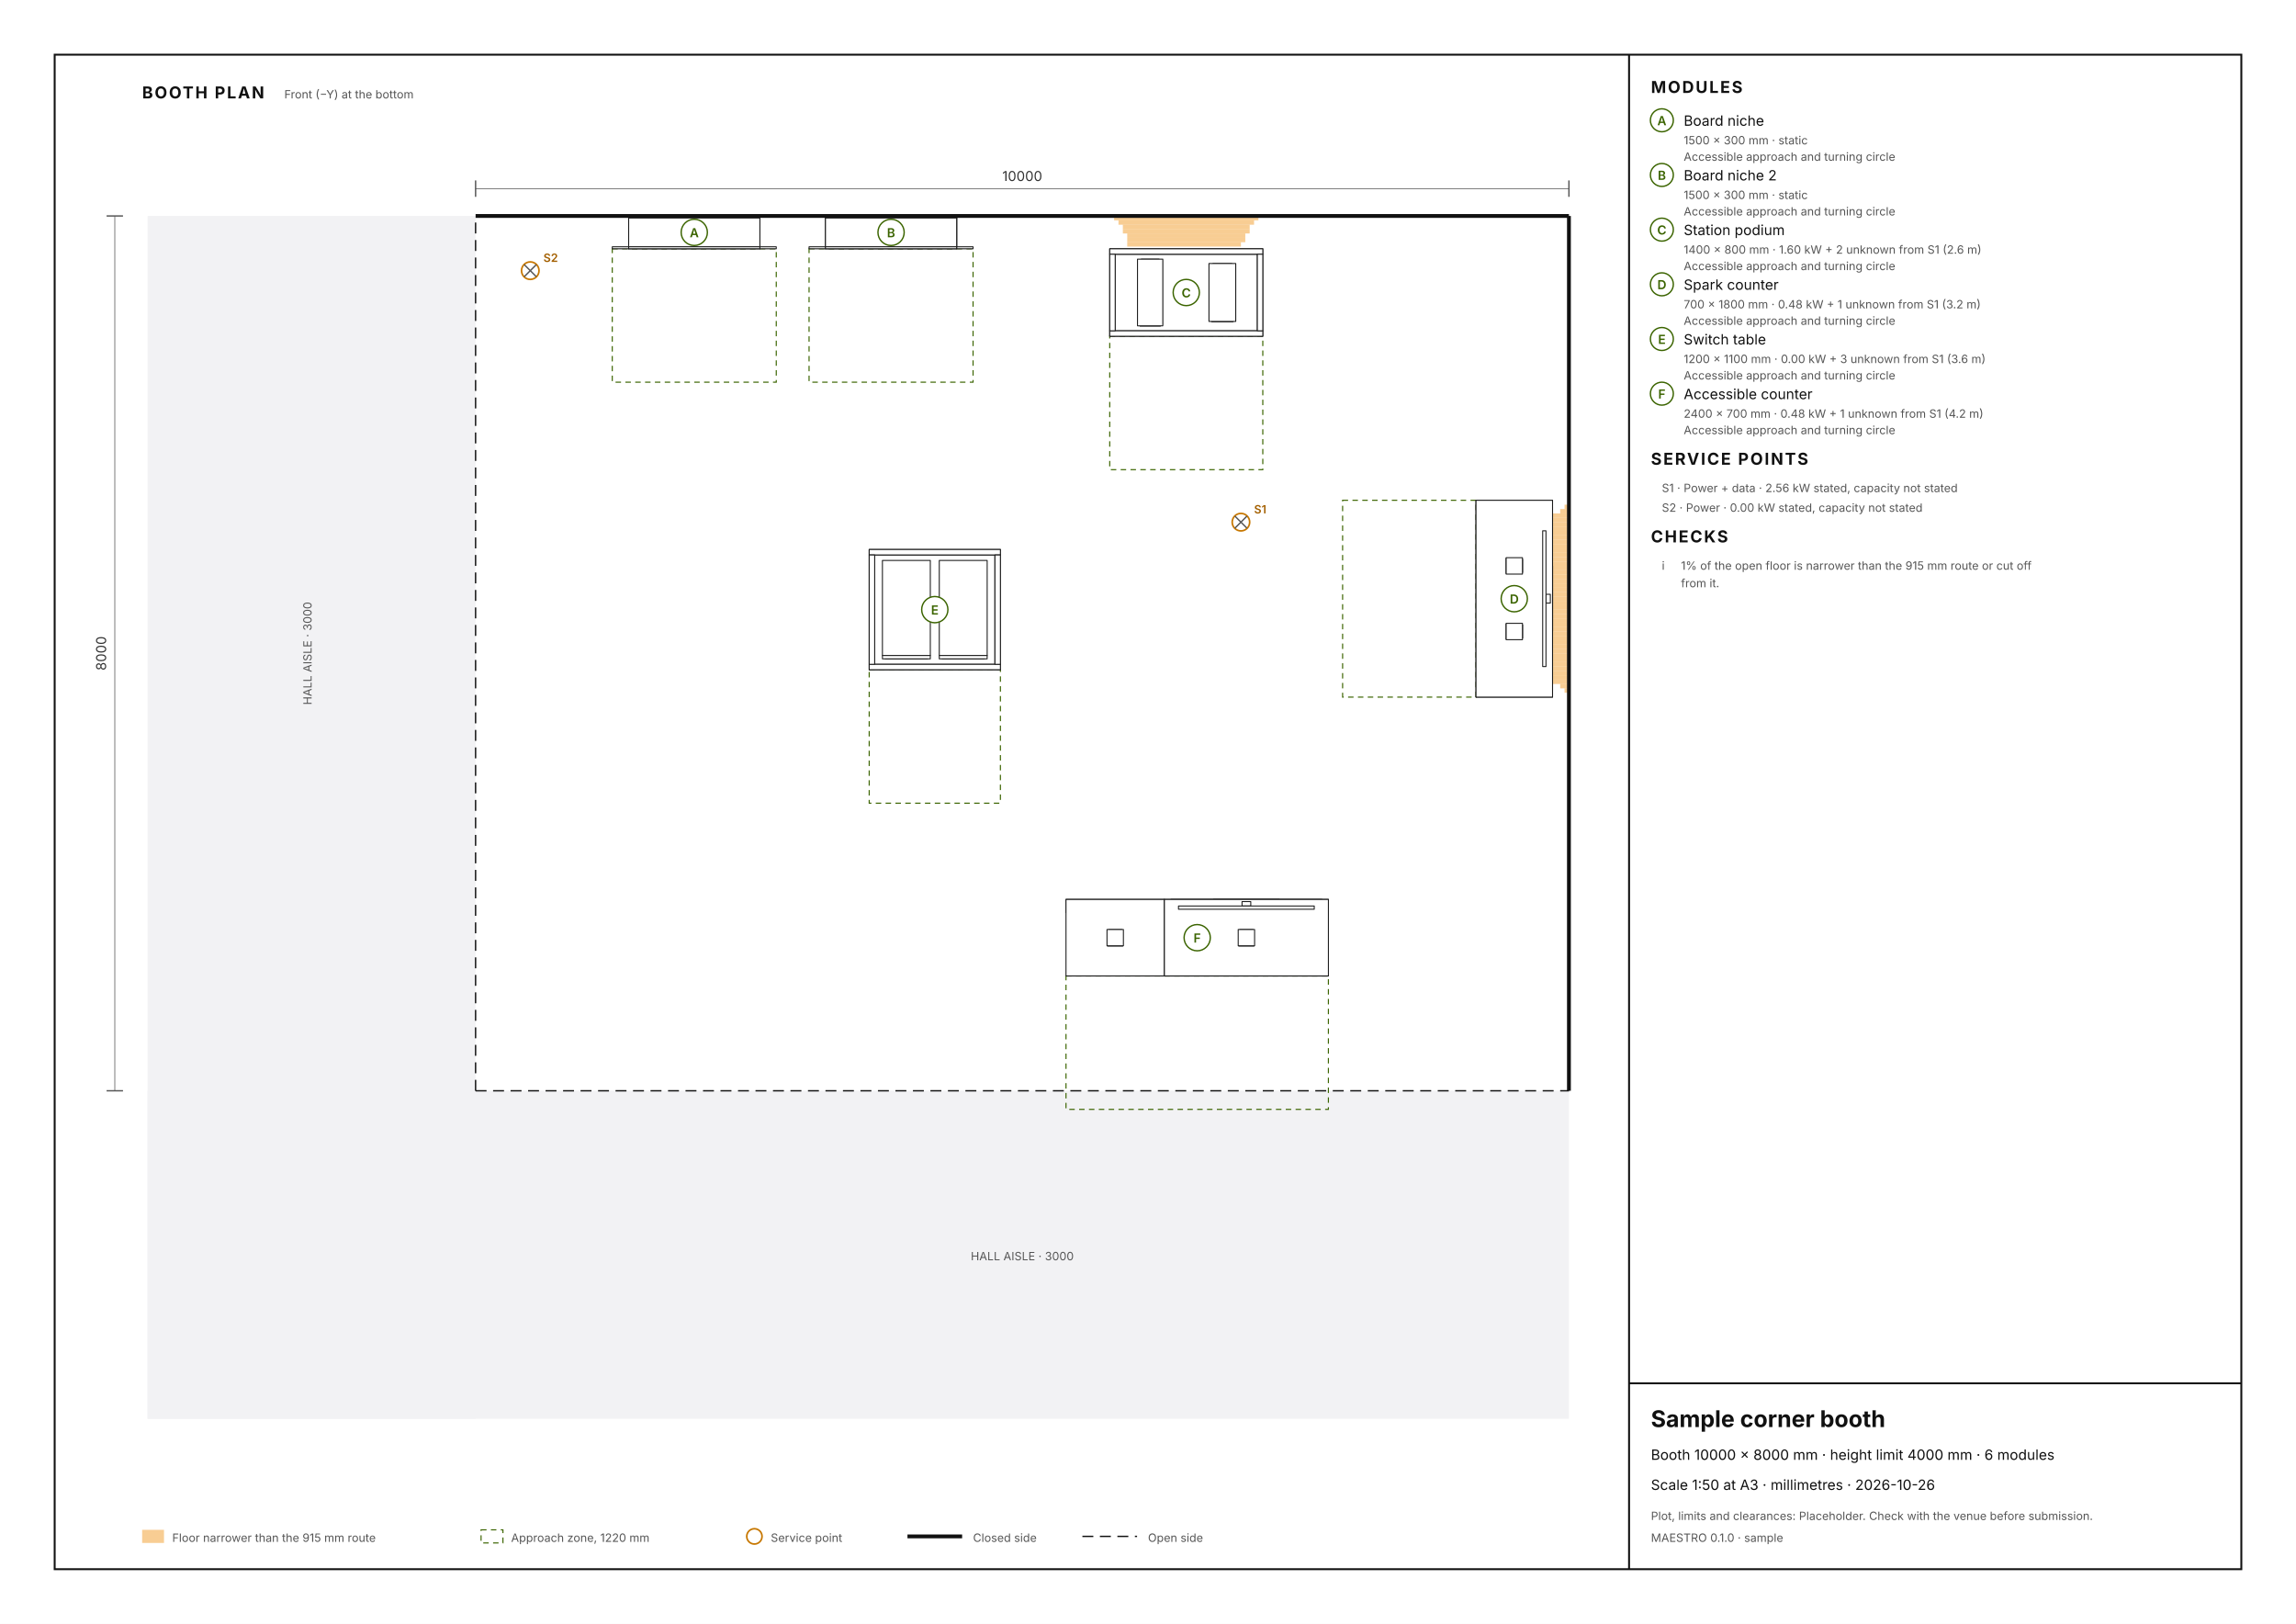
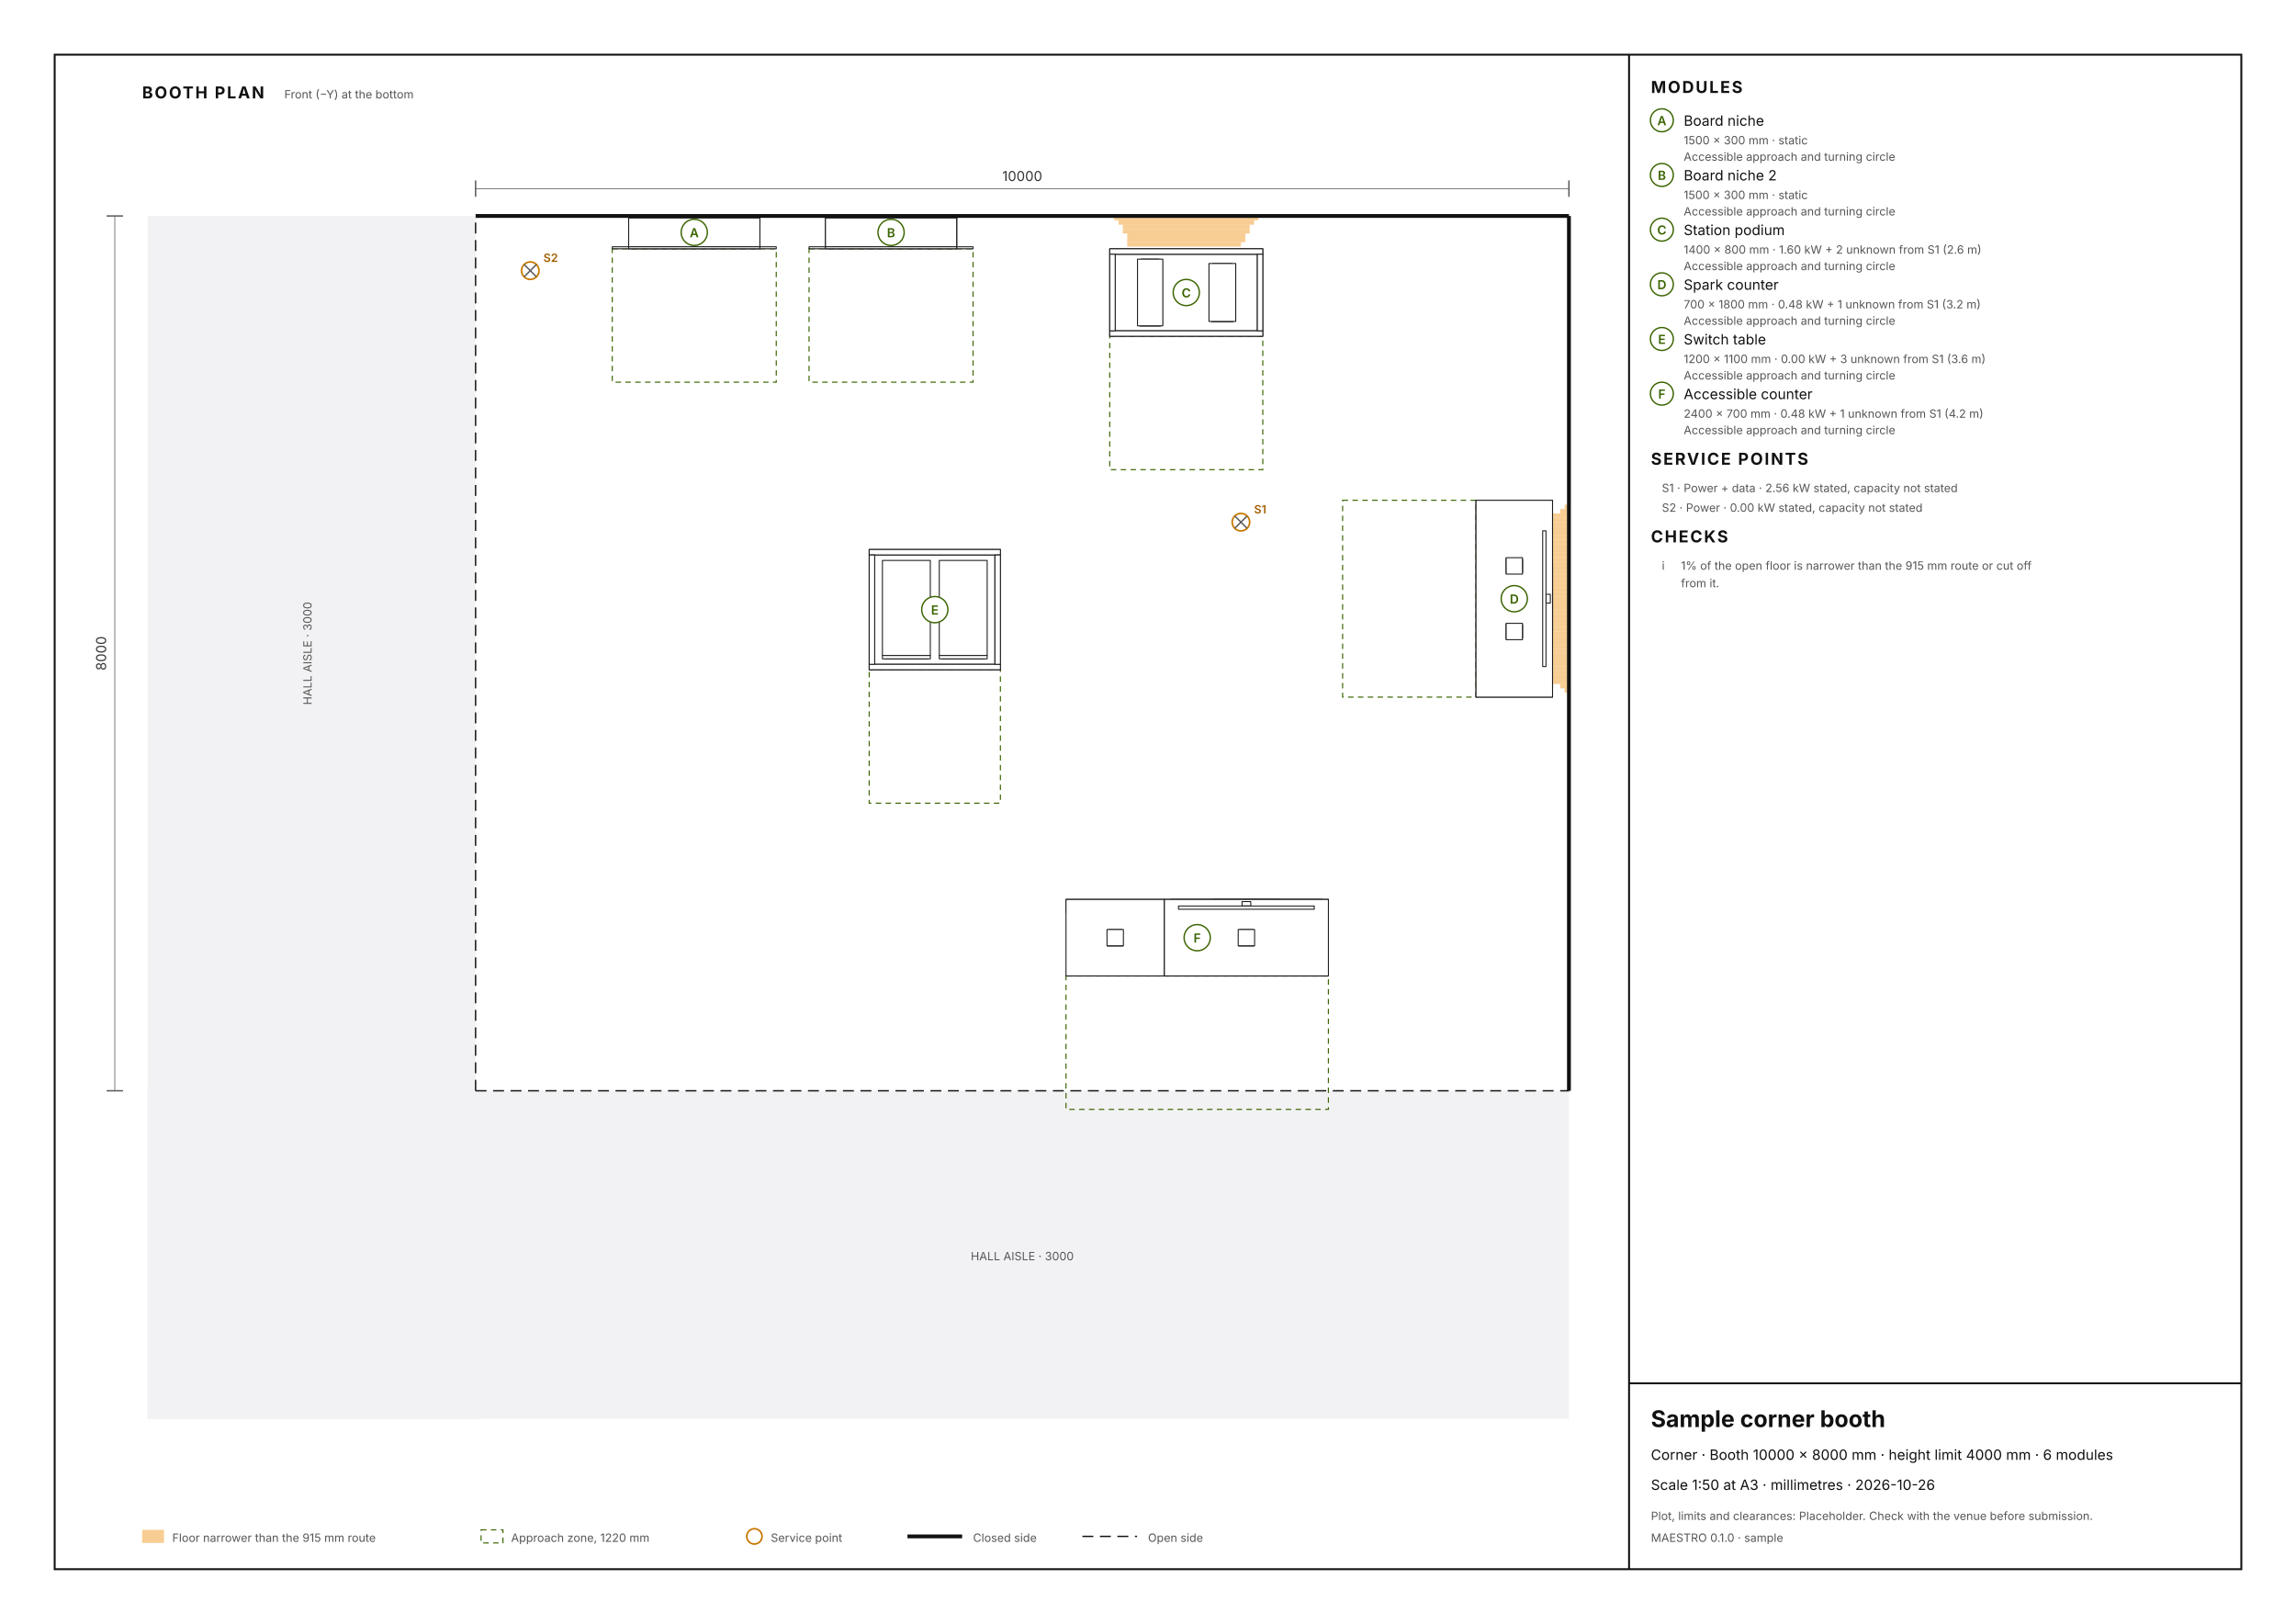
<svg xmlns="http://www.w3.org/2000/svg" width="420mm" height="297mm" viewBox="0 0 420 297">
  <style>
    .frame{stroke:#111;stroke-width:.35;fill:none}
    .part{fill:#fff;stroke:#1a1a1a;stroke-width:.18;stroke-linejoin:round}
    .floor{stroke:#1a1a1a;stroke-width:.5}
    .dim{stroke:#555;stroke-width:.13}
    .tick{stroke:#555;stroke-width:.25}
    .tag{fill:#fff;stroke:#3b6400;stroke-width:.25}
    text{font-family:Inter,Helvetica,Arial,sans-serif;fill:#111}
    .dimtext{font-size:2.5px;fill:#333}
    .tagtext{font-size:2.3px;font-weight:600;fill:#3b6400}
    .view{font-size:3px;font-weight:700;letter-spacing:.3px}
    .title{font-size:4.2px;font-weight:700}
    .small{font-size:2.6px}
    .tiny{font-size:2.1px;fill:#555}
    .note{font-size:2.1px;fill:#555}
    .wall{stroke:#111;stroke-width:.7;fill:none}
    .open{stroke:#111;stroke-width:.25;stroke-dasharray:2 1.2;fill:none}
    .aisle{fill:#f2f2f4;stroke:none}
    .column{fill:#555;stroke:#111;stroke-width:.25}
    .tight{fill:#f2a33a;fill-opacity:.55;stroke:none}
    .zone{fill:none;stroke:#3b6400;stroke-width:.2;stroke-dasharray:1 .8}
    .zone.bad{stroke:#d33;stroke-width:.35}
    .svc{fill:#fff;stroke:#c77700;stroke-width:.3}
    .svctext{font-size:2.1px;font-weight:600;fill:#a35f00}
    .err{fill:#d33}
    .warn{fill:#c77700}</style>
  <rect x="0" y="0" width="420" height="297" fill="#fff" />
  <rect x="10" y="10" width="400" height="277" class="frame" />
  <g id="aisles">
    <rect x="27" y="199.5" width="260" height="60" class="aisle" />
    <text x="187" y="230.5" class="tiny" text-anchor="middle">HALL AISLE · 3000</text>
    <rect x="27" y="39.5" width="60" height="220" class="aisle" />
    <text x="57" y="119.5" class="tiny" text-anchor="middle" transform="rotate(-90 57 119.5)">HALL AISLE · 3000</text>
  </g>
  <g id="tight">
    <rect x="286.2" y="125.9" width="0.8" height="0.8" class="tight" />
    <rect x="285.4" y="125.1" width="1.6" height="0.8" class="tight" />
    <rect x="283.8" y="124.3" width="3.2" height="0.8" class="tight" />
    <rect x="283.8" y="123.5" width="3.2" height="0.8" class="tight" />
    <rect x="283.8" y="122.7" width="3.2" height="0.8" class="tight" />
    <rect x="283.8" y="121.9" width="3.2" height="0.8" class="tight" />
    <rect x="283.8" y="121.1" width="3.2" height="0.8" class="tight" />
    <rect x="283.8" y="120.3" width="3.2" height="0.8" class="tight" />
    <rect x="283.8" y="119.5" width="3.2" height="0.8" class="tight" />
    <rect x="283.8" y="118.7" width="3.2" height="0.8" class="tight" />
    <rect x="283.8" y="117.9" width="3.2" height="0.8" class="tight" />
    <rect x="283.8" y="117.1" width="3.2" height="0.8" class="tight" />
    <rect x="283.8" y="116.3" width="3.2" height="0.8" class="tight" />
    <rect x="283.8" y="115.5" width="3.2" height="0.8" class="tight" />
    <rect x="283.8" y="114.7" width="3.2" height="0.8" class="tight" />
    <rect x="283.8" y="113.9" width="3.2" height="0.8" class="tight" />
    <rect x="283.8" y="113.1" width="3.2" height="0.8" class="tight" />
    <rect x="283.8" y="112.3" width="3.2" height="0.8" class="tight" />
    <rect x="283.8" y="111.5" width="3.2" height="0.8" class="tight" />
    <rect x="283.8" y="110.7" width="3.2" height="0.8" class="tight" />
    <rect x="283.8" y="109.9" width="3.2" height="0.8" class="tight" />
    <rect x="283.8" y="109.1" width="3.2" height="0.8" class="tight" />
    <rect x="283.8" y="108.3" width="3.2" height="0.8" class="tight" />
    <rect x="283.8" y="107.5" width="3.2" height="0.8" class="tight" />
    <rect x="283.8" y="106.7" width="3.2" height="0.8" class="tight" />
    <rect x="283.8" y="105.9" width="3.2" height="0.8" class="tight" />
    <rect x="283.8" y="105.1" width="3.2" height="0.8" class="tight" />
    <rect x="283.8" y="104.3" width="3.2" height="0.8" class="tight" />
    <rect x="283.8" y="103.5" width="3.2" height="0.8" class="tight" />
    <rect x="283.8" y="102.7" width="3.2" height="0.8" class="tight" />
    <rect x="283.8" y="101.9" width="3.2" height="0.8" class="tight" />
    <rect x="283.8" y="101.1" width="3.2" height="0.8" class="tight" />
    <rect x="283.8" y="100.3" width="3.2" height="0.8" class="tight" />
    <rect x="283.8" y="99.5" width="3.2" height="0.8" class="tight" />
    <rect x="283.8" y="98.7" width="3.2" height="0.8" class="tight" />
    <rect x="283.8" y="97.9" width="3.2" height="0.8" class="tight" />
    <rect x="283.8" y="97.1" width="3.2" height="0.8" class="tight" />
    <rect x="283.8" y="96.3" width="3.2" height="0.8" class="tight" />
    <rect x="283.8" y="95.5" width="3.2" height="0.8" class="tight" />
    <rect x="283.8" y="94.7" width="3.2" height="0.8" class="tight" />
    <rect x="283.8" y="93.9" width="3.2" height="0.8" class="tight" />
    <rect x="285.4" y="93.1" width="1.6" height="0.8" class="tight" />
    <rect x="286.2" y="92.3" width="0.8" height="0.8" class="tight" />
    <rect x="206.2" y="44.3" width="20.8" height="0.8" class="tight" />
    <rect x="206.2" y="43.5" width="21.6" height="0.8" class="tight" />
    <rect x="206.2" y="42.7" width="21.6" height="0.8" class="tight" />
    <rect x="205.4" y="41.9" width="23.2" height="0.8" class="tight" />
    <rect x="205.4" y="41.1" width="23.2" height="0.8" class="tight" />
    <rect x="204.6" y="40.3" width="24.8" height="0.8" class="tight" />
    <rect x="203.8" y="39.5" width="26.4" height="0.8" class="tight" />
  </g>
  <g id="approach">
    <rect x="112" y="45.5" width="30" height="24.4" class="zone" />
    <rect x="148" y="45.5" width="30" height="24.4" class="zone" />
    <rect x="203" y="61.5" width="28" height="24.4" class="zone" />
    <rect x="245.6" y="91.5" width="24.4" height="36" class="zone" />
    <rect x="159" y="122.5" width="24" height="24.4" class="zone" />
    <rect x="195" y="178.5" width="48" height="24.4" class="zone" />
  </g>
  <g id="plan">
    <rect x="271.2" y="92.7" width="12.8" height="33.6" class="part" />
    <rect x="214.2" y="164.5" width="27.6" height="12.8" class="part" />
    <rect x="203" y="45.5" width="28" height="16" class="part" />
    <rect x="204" y="46.5" width="26" height="14" class="part" />
    <rect x="203" y="60.5" width="28" height="1" class="part" />
    <rect x="203" y="45.5" width="28" height="1" class="part" />
    <rect x="203" y="46.5" width="1" height="14" class="part" />
    <rect x="230" y="46.5" width="1" height="14" class="part" />
    <rect x="208.18" y="47.64" width="4.45" height="11.72" class="part" />
    <rect x="221.25" y="48.4" width="4.7" height="10.2" class="part" />
    <rect x="221.64" y="58.79" width="3.92" height="0.05" class="part" />
    <rect x="195" y="164.5" width="18" height="2.4" class="part" />
    <rect x="221.89" y="48.19" width="3.43" height="0.05" class="part" />
    <rect x="195" y="164.5" width="18" height="14" class="part" />
    <rect x="202.77" y="172.37" width="0.36" height="0.36" class="part" />
    <rect x="204.87" y="172.37" width="0.36" height="0.36" class="part" />
    <rect x="202.77" y="170.27" width="0.36" height="0.36" class="part" />
    <rect x="204.87" y="170.27" width="0.36" height="0.36" class="part" />
    <rect x="208.55" y="59.59" width="3.71" height="0.05" class="part" />
    <rect x="202.8" y="170" width="2.4" height="0.05" class="part" />
    <rect x="159" y="100.5" width="24" height="22" class="part" />
    <rect x="208.78" y="47.4" width="3.24" height="0.05" class="part" />
    <rect x="160" y="101.5" width="22" height="20" class="part" />
    <rect x="221.15" y="48.19" width="4.9" height="10.6" class="part" />
    <rect x="159" y="121.5" width="24" height="1" class="part" />
    <rect x="159" y="100.5" width="24" height="1" class="part" />
    <rect x="159" y="101.5" width="1" height="20" class="part" />
    <rect x="182" y="101.5" width="1" height="20" class="part" />
    <rect x="202.62" y="172.98" width="2.76" height="0.05" class="part" />
    <rect x="202.5" y="170" width="3" height="2.98" class="part" />
    <rect x="283.96" y="103.5" width="0.05" height="12" class="part" />
    <rect x="222" y="164.5" width="12" height="0.05" class="part" />
    <rect x="208.08" y="47.4" width="4.63" height="12.19" class="part" />
    <rect x="270" y="91.5" width="14" height="36" class="part" />
    <rect x="213" y="164.5" width="30" height="14" class="part" />
    <rect x="172.35" y="120.48" width="7.71" height="0.05" class="part" />
    <rect x="171.82" y="102.5" width="8.76" height="17.4" class="part" />
    <rect x="171.82" y="119.9" width="8.76" height="0.6" class="part" />
    <rect x="270" y="91.5" width="14" height="36" class="part" />
    <rect x="213" y="164.5" width="30" height="14" class="part" />
    <rect x="275.77" y="102.27" width="0.36" height="0.36" class="part" />
    <rect x="275.77" y="104.37" width="0.36" height="0.36" class="part" />
    <rect x="277.87" y="102.27" width="0.36" height="0.36" class="part" />
    <rect x="277.87" y="104.37" width="0.36" height="0.36" class="part" />
    <rect x="275.77" y="114.27" width="0.36" height="0.36" class="part" />
    <rect x="275.77" y="116.37" width="0.36" height="0.36" class="part" />
    <rect x="277.87" y="114.27" width="0.36" height="0.36" class="part" />
    <rect x="277.87" y="116.37" width="0.36" height="0.36" class="part" />
    <rect x="226.77" y="172.37" width="0.36" height="0.36" class="part" />
    <rect x="228.87" y="172.37" width="0.36" height="0.36" class="part" />
    <rect x="226.77" y="170.27" width="0.36" height="0.36" class="part" />
    <rect x="228.87" y="170.27" width="0.36" height="0.36" class="part" />
    <rect x="278.48" y="102.3" width="0.05" height="2.4" class="part" />
    <rect x="278.48" y="114.3" width="0.05" height="2.4" class="part" />
    <rect x="226.8" y="170" width="2.4" height="0.05" class="part" />
    <rect x="275.5" y="102.12" width="0.05" height="2.76" class="part" />
    <rect x="275.5" y="114.12" width="0.05" height="2.76" class="part" />
    <rect x="226.62" y="172.98" width="2.76" height="0.05" class="part" />
    <rect x="275.52" y="102" width="2.98" height="3" class="part" />
    <rect x="275.52" y="114" width="2.98" height="3" class="part" />
    <rect x="226.5" y="170" width="3" height="2.98" class="part" />
    <rect x="161.95" y="120.48" width="7.71" height="0.05" class="part" />
    <rect x="115" y="45.14" width="24" height="0.36" class="part" />
    <rect x="151" y="45.14" width="24" height="0.36" class="part" />
    <rect x="115" y="39.86" width="24" height="5.28" class="part" />
    <rect x="151" y="39.86" width="24" height="5.28" class="part" />
    <rect x="161.42" y="102.5" width="8.76" height="17.4" class="part" />
    <rect x="161.42" y="119.9" width="8.76" height="0.6" class="part" />
    <rect x="125.63" y="42.48" width="2.13" height="0.05" class="part" />
    <rect x="161.63" y="42.48" width="2.13" height="0.05" class="part" />
    <rect x="125.35" y="42.89" width="1.48" height="0.05" class="part" />
    <rect x="127.79" y="42.89" width="1.48" height="0.05" class="part" />
    <rect x="161.35" y="42.89" width="1.48" height="0.05" class="part" />
    <rect x="163.79" y="42.89" width="1.48" height="0.05" class="part" />
    <rect x="124.27" y="42.09" width="5.78" height="0.81" class="part" />
    <rect x="123.95" y="42.09" width="0.16" height="0.81" class="part" />
    <rect x="160.27" y="42.09" width="5.78" height="0.81" class="part" />
    <rect x="159.95" y="42.09" width="0.16" height="0.81" class="part" />
    <rect x="115.36" y="39.86" width="23.28" height="5.08" class="part" />
    <rect x="151.36" y="39.86" width="23.28" height="5.08" class="part" />
    <rect x="125.8" y="42.38" width="1.87" height="0.05" class="part" />
    <rect x="161.8" y="42.38" width="1.87" height="0.05" class="part" />
    <rect x="127.91" y="42.79" width="1.17" height="0.05" class="part" />
    <rect x="163.91" y="42.79" width="1.17" height="0.05" class="part" />
    <rect x="124.65" y="41.99" width="5.01" height="0.81" class="part" />
    <rect x="124.33" y="41.99" width="0.16" height="0.81" class="part" />
    <rect x="160.65" y="41.99" width="5.01" height="0.81" class="part" />
    <rect x="160.33" y="41.99" width="0.16" height="0.81" class="part" />
    <rect x="282.8" y="108.7" width="0.8" height="1.6" class="part" />
    <rect x="227.2" y="164.9" width="1.6" height="0.8" class="part" />
    <rect x="115.36" y="39.86" width="23.28" height="5.08" class="part" />
    <rect x="151.36" y="39.86" width="23.28" height="5.08" class="part" />
    <rect x="125.8" y="42.38" width="1.87" height="0.05" class="part" />
    <rect x="161.8" y="42.38" width="1.87" height="0.05" class="part" />
    <rect x="127.91" y="42.79" width="1.17" height="0.05" class="part" />
    <rect x="163.91" y="42.79" width="1.17" height="0.05" class="part" />
    <rect x="124.65" y="41.99" width="5.01" height="0.81" class="part" />
    <rect x="124.33" y="41.99" width="0.16" height="0.81" class="part" />
    <rect x="160.65" y="41.99" width="5.01" height="0.81" class="part" />
    <rect x="160.33" y="41.99" width="0.16" height="0.81" class="part" />
    <rect x="282.2" y="97.08" width="0.6" height="24.83" class="part" />
    <rect x="215.58" y="165.7" width="24.83" height="0.6" class="part" />
    <rect x="115" y="39.5" width="24" height="0.36" class="part" />
    <rect x="115" y="39.86" width="0.36" height="5.28" class="part" />
    <rect x="138.64" y="39.86" width="0.36" height="5.28" class="part" />
    <rect x="115" y="39.86" width="24" height="5.28" class="part" />
    <rect x="151" y="39.5" width="24" height="0.36" class="part" />
    <rect x="151" y="39.86" width="0.36" height="5.28" class="part" />
    <rect x="174.64" y="39.86" width="0.36" height="5.28" class="part" />
    <rect x="151" y="39.86" width="24" height="5.28" class="part" />
    <rect x="112" y="45.14" width="3" height="0.36" class="part" />
    <rect x="139" y="45.14" width="3" height="0.36" class="part" />
    <rect x="115" y="45.14" width="24" height="0.36" class="part" />
    <rect x="148" y="45.14" width="3" height="0.36" class="part" />
    <rect x="175" y="45.14" width="3" height="0.36" class="part" />
    <rect x="151" y="45.14" width="24" height="0.36" class="part" />
  </g>
  <g id="plot">
    <line x1="87" y1="199.5" x2="287" y2="199.5" class="open" />
    <line x1="87" y1="39.5" x2="287" y2="39.5" class="wall" />
    <line x1="87" y1="199.5" x2="87" y2="39.5" class="open" />
    <line x1="287" y1="199.5" x2="287" y2="39.5" class="wall" />
  </g>
  <g id="dimensions">
    <line x1="87" y1="34.5" x2="287" y2="34.5" class="dim" />
    <line x1="87" y1="33" x2="87" y2="36" class="tick" />
    <line x1="287" y1="33" x2="287" y2="36" class="tick" />
    <text x="187" y="33.1" class="dimtext" text-anchor="middle">10000</text>
    <line x1="21" y1="39.5" x2="21" y2="199.5" class="dim" />
    <line x1="19.5" y1="39.5" x2="22.5" y2="39.5" class="tick" />
    <line x1="19.5" y1="199.5" x2="22.5" y2="199.5" class="tick" />
    <text x="19.4" y="119.5" class="dimtext" text-anchor="middle" transform="rotate(-90 19.4 119.5)">8000</text>
  </g>
  <g id="tags">
    <circle cx="127" cy="42.5" r="2.4" class="tag" />
    <text x="127" y="43.4" class="tagtext" text-anchor="middle">A</text>
    <circle cx="163" cy="42.5" r="2.4" class="tag" />
    <text x="163" y="43.4" class="tagtext" text-anchor="middle">B</text>
    <circle cx="217" cy="53.5" r="2.4" class="tag" />
    <text x="217" y="54.4" class="tagtext" text-anchor="middle">C</text>
    <circle cx="277" cy="109.5" r="2.4" class="tag" />
    <text x="277" y="110.4" class="tagtext" text-anchor="middle">D</text>
    <circle cx="171" cy="111.5" r="2.4" class="tag" />
    <text x="171" y="112.4" class="tagtext" text-anchor="middle">E</text>
    <circle cx="219" cy="171.5" r="2.4" class="tag" />
    <text x="219" y="172.4" class="tagtext" text-anchor="middle">F</text>
    <circle cx="227" cy="95.5" r="1.6" class="svc" />
    <line x1="225.9" y1="94.4" x2="228.1" y2="96.6" class="tick" />
    <line x1="225.9" y1="96.6" x2="228.1" y2="94.4" class="tick" />
    <text x="229.4" y="93.9" class="svctext" text-anchor="start">S1</text>
    <circle cx="97" cy="49.5" r="1.6" class="svc" />
    <line x1="95.9" y1="48.4" x2="98.1" y2="50.6" class="tick" />
    <line x1="95.9" y1="50.6" x2="98.1" y2="48.4" class="tick" />
    <text x="99.4" y="47.9" class="svctext" text-anchor="start">S2</text>
  </g>
  <text x="26" y="18" class="view" text-anchor="start">BOOTH PLAN</text>
  <text x="52" y="18" class="tiny" text-anchor="start">Front (−Y) at the bottom</text>
  <g id="list">
    <line x1="298" y1="10" x2="298" y2="287" class="frame" />
    <text x="302" y="17" class="view" text-anchor="start">MODULES</text>
    <circle cx="304" cy="22" r="2.1" class="tag" />
    <text x="304" y="22.9" class="tagtext" text-anchor="middle">A</text>
    <text x="308" y="23" class="small" text-anchor="start">Board niche</text>
    <text x="308" y="26.4" class="tiny" text-anchor="start">1500 × 300 mm · static</text>
    <text x="308" y="29.4" class="tiny" text-anchor="start">Accessible approach and turning circle</text>
    <circle cx="304" cy="32" r="2.1" class="tag" />
    <text x="304" y="32.9" class="tagtext" text-anchor="middle">B</text>
    <text x="308" y="33" class="small" text-anchor="start">Board niche 2</text>
    <text x="308" y="36.4" class="tiny" text-anchor="start">1500 × 300 mm · static</text>
    <text x="308" y="39.4" class="tiny" text-anchor="start">Accessible approach and turning circle</text>
    <circle cx="304" cy="42" r="2.1" class="tag" />
    <text x="304" y="42.9" class="tagtext" text-anchor="middle">C</text>
    <text x="308" y="43" class="small" text-anchor="start">Station podium</text>
    <text x="308" y="46.4" class="tiny" text-anchor="start">1400 × 800 mm · 1.60 kW + 2 unknown from S1 (2.6 m)</text>
    <text x="308" y="49.4" class="tiny" text-anchor="start">Accessible approach and turning circle</text>
    <circle cx="304" cy="52" r="2.1" class="tag" />
    <text x="304" y="52.9" class="tagtext" text-anchor="middle">D</text>
    <text x="308" y="53" class="small" text-anchor="start">Spark counter</text>
    <text x="308" y="56.4" class="tiny" text-anchor="start">700 × 1800 mm · 0.48 kW + 1 unknown from S1 (3.2 m)</text>
    <text x="308" y="59.4" class="tiny" text-anchor="start">Accessible approach and turning circle</text>
    <circle cx="304" cy="62" r="2.1" class="tag" />
    <text x="304" y="62.9" class="tagtext" text-anchor="middle">E</text>
    <text x="308" y="63" class="small" text-anchor="start">Switch table</text>
    <text x="308" y="66.4" class="tiny" text-anchor="start">1200 × 1100 mm · 0.00 kW + 3 unknown from S1 (3.6 m)</text>
    <text x="308" y="69.4" class="tiny" text-anchor="start">Accessible approach and turning circle</text>
    <circle cx="304" cy="72" r="2.1" class="tag" />
    <text x="304" y="72.9" class="tagtext" text-anchor="middle">F</text>
    <text x="308" y="73" class="small" text-anchor="start">Accessible counter</text>
    <text x="308" y="76.4" class="tiny" text-anchor="start">2400 × 700 mm · 0.48 kW + 1 unknown from S1 (4.2 m)</text>
    <text x="308" y="79.4" class="tiny" text-anchor="start">Accessible approach and turning circle</text>
    <text x="302" y="85" class="view" text-anchor="start">SERVICE POINTS</text>
    <text x="304" y="90" class="tiny" text-anchor="start">S1 · Power + data · 2.56 kW stated, capacity not stated</text>
    <text x="304" y="93.6" class="tiny" text-anchor="start">S2 · Power · 0.00 kW stated, capacity not stated</text>
    <text x="302" y="99.2" class="view" text-anchor="start">CHECKS</text>
    <text x="304" y="104.2" class="tiny" text-anchor="start">i</text>
    <text x="307.5" y="104.2" class="tiny" text-anchor="start">1% of the open floor is narrower than the 915 mm route or cut off</text>
    <text x="307.5" y="107.4" class="tiny" text-anchor="start">from it.</text>
  </g>
  <g id="legend">
    <rect x="26" y="279.8" width="4" height="2.4" class="tight" />
    <text x="31.5" y="282" class="tiny" text-anchor="start">Floor narrower than the 915 mm route</text>
    <rect x="88" y="279.8" width="4" height="2.4" class="zone" />
    <text x="93.5" y="282" class="tiny" text-anchor="start">Approach zone, 1220 mm</text>
    <circle cx="138" cy="281" r="1.4" class="svc" />
    <text x="141" y="282" class="tiny" text-anchor="start">Service point</text>
    <line x1="166" y1="281" x2="176" y2="281" class="wall" />
    <text x="178" y="282" class="tiny" text-anchor="start">Closed side</text>
    <line x1="198" y1="281" x2="208" y2="281" class="open" />
    <text x="210" y="282" class="tiny" text-anchor="start">Open side</text>
  </g>
  <g id="title">
    <line x1="298" y1="253" x2="410" y2="253" class="frame" />
    <text x="302" y="261" class="title" text-anchor="start">Sample corner booth</text>
-     <text x="302" y="267" class="small" text-anchor="start">Booth 10000 × 8000 mm · height limit 4000 mm · 6 modules</text>
+     <text x="302" y="267" class="small" text-anchor="start">Corner · Booth 10000 × 8000 mm · height limit 4000 mm · 6 modules</text>
    <text x="302" y="272.5" class="small" text-anchor="start">Scale 1:50 at A3 · millimetres · 2026-10-26</text>
    <text x="302" y="278" class="tiny" text-anchor="start">Plot, limits and clearances: Placeholder. Check with the venue before submission.</text>
    <text x="302" y="282" class="tiny" text-anchor="start">MAESTRO 0.1.0 · sample</text>
  </g>
</svg>
